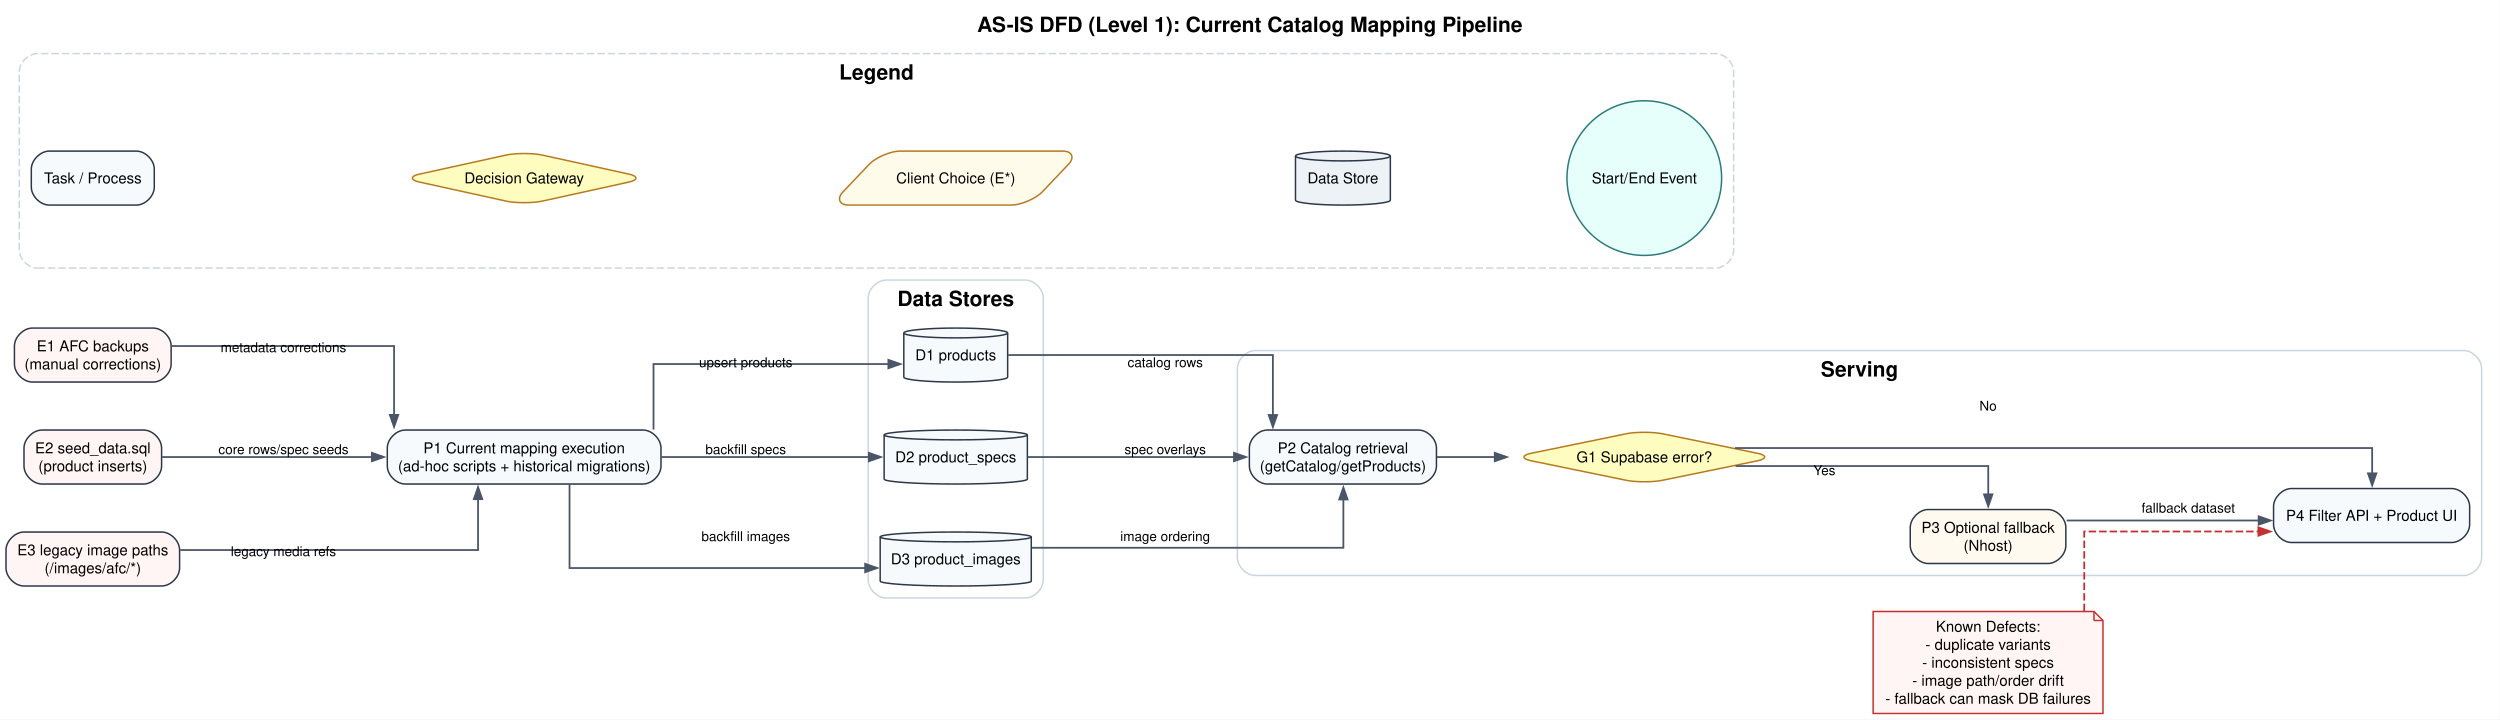
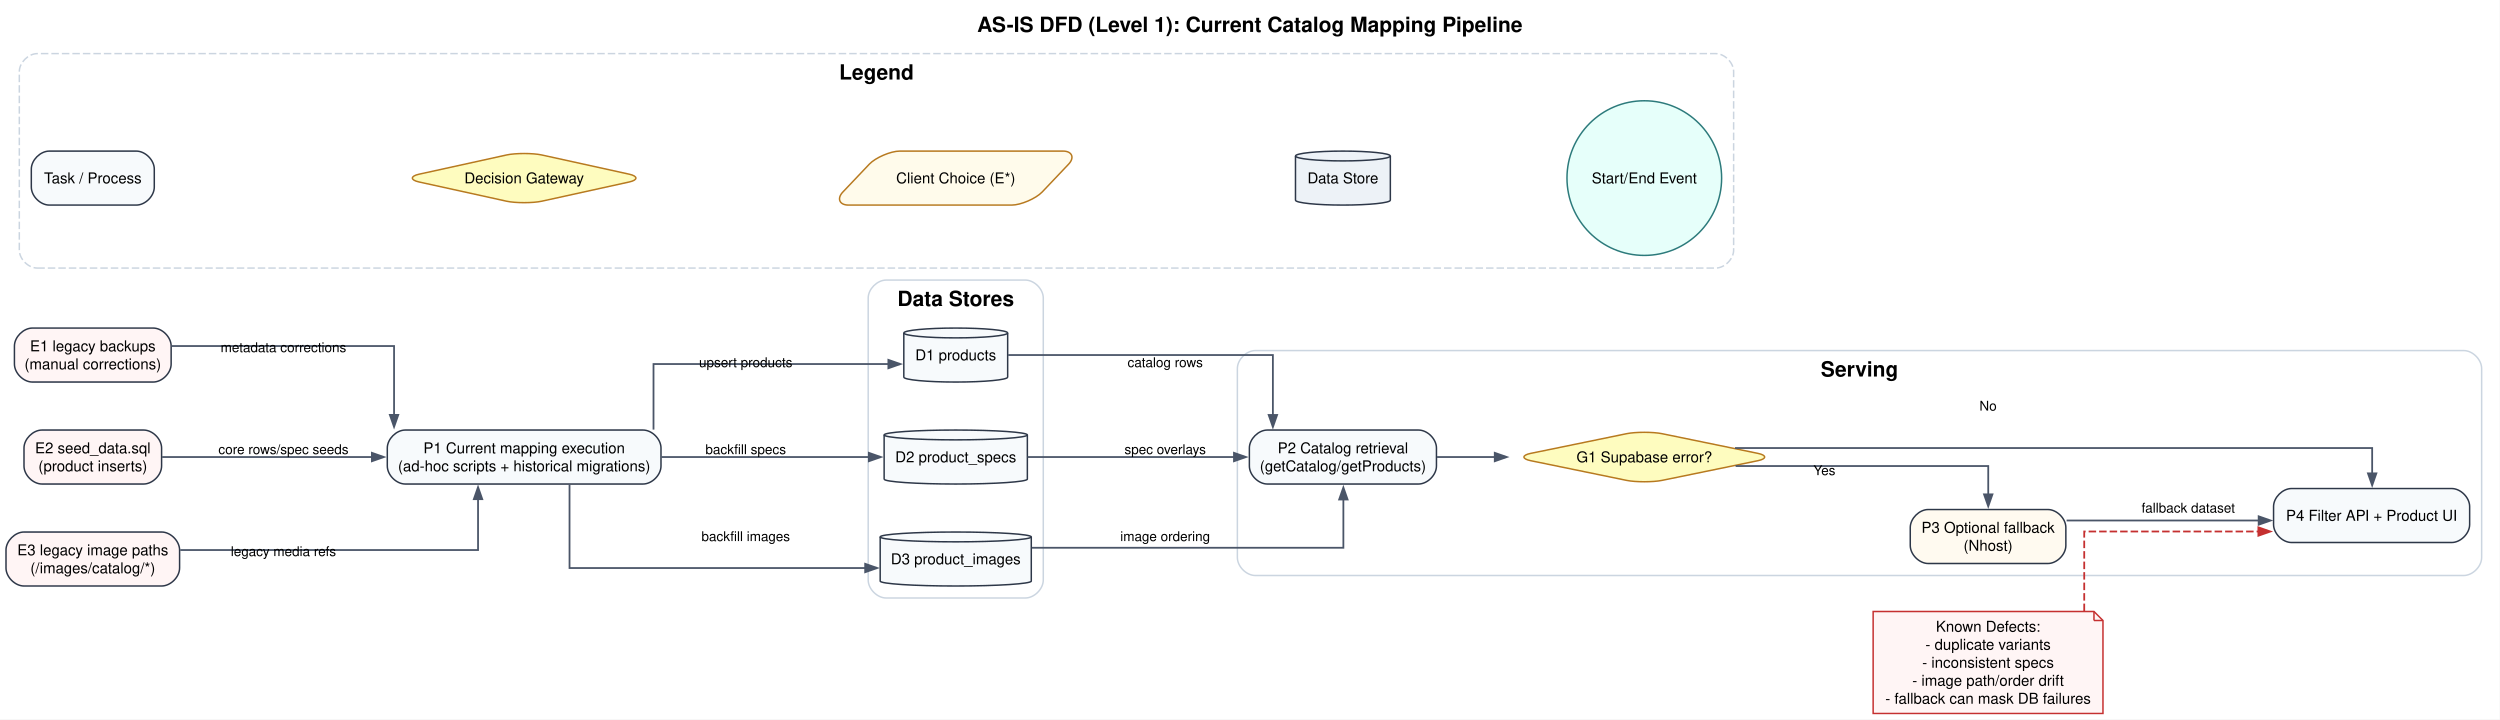
<svg xmlns="http://www.w3.org/2000/svg" width="1667pt" height="480pt" viewBox="0.00 0.00 1667.00 480.00">
  <g id="graph0" class="graph" transform="scale(1 1) rotate(0) translate(4 475.75)">
    <polygon fill="white" stroke="none" points="-4,4 -4,-475.75 1662.76,-475.75 1662.76,4 -4,4" />
    <text xml:space="preserve" text-anchor="middle" x="829.38" y="-454.45" font-family="Helvetica,sans-Serif" font-weight="bold" font-size="14.00">AS-IS DFD (Level 1): Current Catalog Mapping Pipeline</text>
    <g id="clust1" class="cluster">
      <path fill="white" stroke="#cbd5e0" d="M586.91,-77C586.91,-77 679.66,-77 679.66,-77 685.66,-77 691.66,-83 691.66,-89 691.66,-89 691.66,-277 691.66,-277 691.66,-283 685.66,-289 679.66,-289 679.66,-289 586.91,-289 586.91,-289 580.91,-289 574.91,-283 574.91,-277 574.91,-277 574.91,-89 574.91,-89 574.91,-83 580.91,-77 586.91,-77" />
      <text xml:space="preserve" text-anchor="middle" x="633.29" y="-271.7" font-family="Helvetica,sans-Serif" font-weight="bold" font-size="14.00">Data Stores</text>
    </g>
    <g id="clust2" class="cluster">
      <path fill="white" stroke="#cbd5e0" d="M833.08,-92C833.08,-92 1638.76,-92 1638.76,-92 1644.76,-92 1650.76,-98 1650.76,-104 1650.76,-104 1650.76,-230 1650.76,-230 1650.76,-236 1644.76,-242 1638.76,-242 1638.76,-242 833.08,-242 833.08,-242 827.08,-242 821.08,-236 821.08,-230 821.08,-230 821.08,-104 821.08,-104 821.08,-98 827.08,-92 833.08,-92" />
      <text xml:space="preserve" text-anchor="middle" x="1235.92" y="-224.7" font-family="Helvetica,sans-Serif" font-weight="bold" font-size="14.00">Serving</text>
    </g>
    <g id="clust3" class="cluster">
      <path fill="white" stroke="#cbd5e0" stroke-dasharray="5,2" d="M20.88,-297C20.88,-297 1139.99,-297 1139.99,-297 1145.99,-297 1151.99,-303 1151.99,-309 1151.99,-309 1151.99,-428 1151.99,-428 1151.99,-434 1145.99,-440 1139.99,-440 1139.99,-440 20.88,-440 20.88,-440 14.88,-440 8.88,-434 8.88,-428 8.88,-428 8.88,-309 8.88,-309 8.88,-303 14.88,-297 20.88,-297" />
      <text xml:space="preserve" text-anchor="middle" x="580.43" y="-422.7" font-family="Helvetica,sans-Serif" font-weight="bold" font-size="14.00">Legend</text>
    </g>
    <g id="node1" class="node">
      <path fill="#fff5f5" stroke="#2d3748" d="M98.12,-257C98.12,-257 17.62,-257 17.62,-257 11.62,-257 5.62,-251 5.62,-245 5.62,-245 5.62,-233 5.62,-233 5.62,-227 11.62,-221 17.62,-221 17.62,-221 98.12,-221 98.12,-221 104.12,-221 110.12,-227 110.12,-233 110.12,-233 110.12,-245 110.12,-245 110.12,-251 104.12,-257 98.12,-257" />
-       <text xml:space="preserve" text-anchor="middle" x="57.88" y="-241.5" font-family="Helvetica,sans-Serif" font-size="10.00">E1 AFC backups</text>
+       <text xml:space="preserve" text-anchor="middle" x="57.88" y="-241.5" font-family="Helvetica,sans-Serif" font-size="10.00">E1 legacy backups</text>
      <text xml:space="preserve" text-anchor="middle" x="57.88" y="-229.5" font-family="Helvetica,sans-Serif" font-size="10.00">(manual corrections)</text>
    </g>
    <g id="node4" class="node">
      <path fill="#f7fafc" stroke="#2d3748" d="M424.75,-189C424.75,-189 266.25,-189 266.25,-189 260.25,-189 254.25,-183 254.25,-177 254.25,-177 254.25,-165 254.25,-165 254.25,-159 260.25,-153 266.25,-153 266.25,-153 424.75,-153 424.75,-153 430.75,-153 436.75,-159 436.75,-165 436.75,-165 436.75,-177 436.75,-177 436.75,-183 430.75,-189 424.75,-189" />
      <text xml:space="preserve" text-anchor="middle" x="345.5" y="-173.5" font-family="Helvetica,sans-Serif" font-size="10.00">P1 Current mapping execution</text>
      <text xml:space="preserve" text-anchor="middle" x="345.5" y="-161.5" font-family="Helvetica,sans-Serif" font-size="10.00">(ad-hoc scripts + historical migrations)</text>
    </g>
    <g id="edge1" class="edge">
      <path fill="none" stroke="#4a5568" stroke-width="1.2" d="M110.39,-245C169.92,-245 258.76,-245 258.76,-245 258.76,-245 258.76,-199.11 258.76,-199.11" />
      <polygon fill="#4a5568" stroke="#4a5568" stroke-width="1.2" points="261.56,-199.11 258.76,-191.11 255.96,-199.11 261.56,-199.11" />
      <text xml:space="preserve" text-anchor="middle" x="185" y="-240.95" font-family="Helvetica,sans-Serif" font-size="9.00">metadata corrections</text>
    </g>
    <g id="node2" class="node">
      <path fill="#fff5f5" stroke="#2d3748" d="M91.75,-189C91.75,-189 24,-189 24,-189 18,-189 12,-183 12,-177 12,-177 12,-165 12,-165 12,-159 18,-153 24,-153 24,-153 91.75,-153 91.75,-153 97.75,-153 103.75,-159 103.75,-165 103.75,-165 103.75,-177 103.75,-177 103.75,-183 97.75,-189 91.75,-189" />
      <text xml:space="preserve" text-anchor="middle" x="57.88" y="-173.5" font-family="Helvetica,sans-Serif" font-size="10.00">E2 seed_data.sql</text>
      <text xml:space="preserve" text-anchor="middle" x="57.88" y="-161.5" font-family="Helvetica,sans-Serif" font-size="10.00">(product inserts)</text>
    </g>
    <g id="edge2" class="edge">
      <path fill="none" stroke="#4a5568" stroke-width="1.2" d="M104.09,-171C104.09,-171 243.99,-171 243.99,-171" />
      <polygon fill="#4a5568" stroke="#4a5568" stroke-width="1.2" points="243.99,-173.8 251.99,-171 243.99,-168.2 243.99,-173.8" />
      <text xml:space="preserve" text-anchor="middle" x="185" y="-172.95" font-family="Helvetica,sans-Serif" font-size="9.00">core rows/spec seeds</text>
    </g>
    <g id="node3" class="node">
      <path fill="#fff5f5" stroke="#2d3748" d="M103.75,-121C103.75,-121 12,-121 12,-121 6,-121 0,-115 0,-109 0,-109 0,-97 0,-97 0,-91 6,-85 12,-85 12,-85 103.75,-85 103.75,-85 109.75,-85 115.75,-91 115.75,-97 115.75,-97 115.75,-109 115.75,-109 115.75,-115 109.75,-121 103.75,-121" />
      <text xml:space="preserve" text-anchor="middle" x="57.88" y="-105.5" font-family="Helvetica,sans-Serif" font-size="10.00">E3 legacy image paths</text>
-       <text xml:space="preserve" text-anchor="middle" x="57.88" y="-93.5" font-family="Helvetica,sans-Serif" font-size="10.00">(/images/afc/*)</text>
+       <text xml:space="preserve" text-anchor="middle" x="57.88" y="-93.5" font-family="Helvetica,sans-Serif" font-size="10.00">(/images/catalog/*)</text>
    </g>
    <g id="edge3" class="edge">
      <path fill="none" stroke="#4a5568" stroke-width="1.2" d="M116.17,-109C191.96,-109 314.76,-109 314.76,-109 314.76,-109 314.76,-142.92 314.76,-142.92" />
      <polygon fill="#4a5568" stroke="#4a5568" stroke-width="1.2" points="311.96,-142.92 314.76,-150.92 317.56,-142.92 311.96,-142.92" />
      <text xml:space="preserve" text-anchor="middle" x="185" y="-104.95" font-family="Helvetica,sans-Serif" font-size="9.00">legacy media refs</text>
    </g>
    <g id="node5" class="node">
      <path fill="#f7fafc" stroke="#2d3748" d="M667.91,-253.73C667.91,-255.53 652.39,-257 633.29,-257 614.18,-257 598.66,-255.53 598.66,-253.73 598.66,-253.73 598.66,-224.27 598.66,-224.27 598.66,-222.47 614.18,-221 633.29,-221 652.39,-221 667.91,-222.47 667.91,-224.27 667.91,-224.27 667.91,-253.73 667.91,-253.73" />
      <path fill="none" stroke="#2d3748" d="M667.91,-253.73C667.91,-251.92 652.39,-250.45 633.29,-250.45 614.18,-250.45 598.66,-251.92 598.66,-253.73" />
      <text xml:space="preserve" text-anchor="middle" x="633.29" y="-235.5" font-family="Helvetica,sans-Serif" font-size="10.00">D1 products</text>
    </g>
    <g id="edge4" class="edge">
      <path fill="none" stroke="#4a5568" stroke-width="1.2" d="M431.76,-189.27C431.76,-207.56 431.76,-233 431.76,-233 431.76,-233 588.37,-233 588.37,-233" />
      <polygon fill="#4a5568" stroke="#4a5568" stroke-width="1.2" points="588.37,-235.8 596.37,-233 588.37,-230.2 588.37,-235.8" />
      <text xml:space="preserve" text-anchor="middle" x="493.25" y="-230.95" font-family="Helvetica,sans-Serif" font-size="9.00">upsert products</text>
    </g>
    <g id="node6" class="node">
      <path fill="#f7fafc" stroke="#2d3748" d="M681.04,-185.73C681.04,-187.53 659.64,-189 633.29,-189 606.94,-189 585.54,-187.53 585.54,-185.73 585.54,-185.73 585.54,-156.27 585.54,-156.27 585.54,-154.47 606.94,-153 633.29,-153 659.64,-153 681.04,-154.47 681.04,-156.27 681.04,-156.27 681.04,-185.73 681.04,-185.73" />
      <path fill="none" stroke="#2d3748" d="M681.04,-185.73C681.04,-183.92 659.64,-182.45 633.29,-182.45 606.94,-182.45 585.54,-183.92 585.54,-185.73" />
      <text xml:space="preserve" text-anchor="middle" x="633.29" y="-167.5" font-family="Helvetica,sans-Serif" font-size="10.00">D2 product_specs</text>
    </g>
    <g id="edge5" class="edge">
      <path fill="none" stroke="#4a5568" stroke-width="1.2" d="M436.95,-171C436.95,-171 575.36,-171 575.36,-171" />
      <polygon fill="#4a5568" stroke="#4a5568" stroke-width="1.2" points="575.36,-173.8 583.36,-171 575.36,-168.2 575.36,-173.8" />
      <text xml:space="preserve" text-anchor="middle" x="493.25" y="-172.95" font-family="Helvetica,sans-Serif" font-size="9.00">backfill specs</text>
    </g>
    <g id="node7" class="node">
      <path fill="#f7fafc" stroke="#2d3748" d="M683.66,-117.73C683.66,-119.53 661.08,-121 633.29,-121 605.49,-121 582.91,-119.53 582.91,-117.73 582.91,-117.73 582.91,-88.27 582.91,-88.27 582.91,-86.47 605.49,-85 633.29,-85 661.08,-85 683.66,-86.47 683.66,-88.27 683.66,-88.27 683.66,-117.73 683.66,-117.73" />
      <path fill="none" stroke="#2d3748" d="M683.66,-117.73C683.66,-115.92 661.08,-114.45 633.29,-114.45 605.49,-114.45 582.91,-115.92 582.91,-117.73" />
      <text xml:space="preserve" text-anchor="middle" x="633.29" y="-99.5" font-family="Helvetica,sans-Serif" font-size="10.00">D3 product_images</text>
    </g>
    <g id="edge6" class="edge">
      <path fill="none" stroke="#4a5568" stroke-width="1.2" d="M375.76,-152.71C375.76,-130.79 375.76,-97 375.76,-97 375.76,-97 572.9,-97 572.9,-97" />
      <polygon fill="#4a5568" stroke="#4a5568" stroke-width="1.2" points="572.9,-99.8 580.9,-97 572.9,-94.2 572.9,-99.8" />
      <text xml:space="preserve" text-anchor="middle" x="493.25" y="-114.95" font-family="Helvetica,sans-Serif" font-size="9.00">backfill images</text>
    </g>
    <g id="node8" class="node">
      <path fill="#f7fafc" stroke="#2d3748" d="M941.83,-189C941.83,-189 841.08,-189 841.08,-189 835.08,-189 829.08,-183 829.08,-177 829.08,-177 829.08,-165 829.08,-165 829.08,-159 835.08,-153 841.08,-153 841.08,-153 941.83,-153 941.83,-153 947.83,-153 953.83,-159 953.83,-165 953.83,-165 953.83,-177 953.83,-177 953.83,-183 947.83,-189 941.83,-189" />
      <text xml:space="preserve" text-anchor="middle" x="891.45" y="-173.5" font-family="Helvetica,sans-Serif" font-size="10.00">P2 Catalog retrieval</text>
      <text xml:space="preserve" text-anchor="middle" x="891.45" y="-161.5" font-family="Helvetica,sans-Serif" font-size="10.00">(getCatalog/getProducts)</text>
    </g>
    <g id="edge7" class="edge">
      <path fill="none" stroke="#4a5568" stroke-width="1.2" d="M668.21,-239C728.27,-239 844.76,-239 844.76,-239 844.76,-239 844.76,-199.04 844.76,-199.04" />
      <polygon fill="#4a5568" stroke="#4a5568" stroke-width="1.2" points="847.56,-199.04 844.76,-191.04 841.96,-199.04 847.56,-199.04" />
      <text xml:space="preserve" text-anchor="middle" x="772.95" y="-230.95" font-family="Helvetica,sans-Serif" font-size="9.00">catalog rows</text>
    </g>
    <g id="edge8" class="edge">
      <path fill="none" stroke="#4a5568" stroke-width="1.2" d="M681.24,-171C681.24,-171 818.82,-171 818.82,-171" />
      <polygon fill="#4a5568" stroke="#4a5568" stroke-width="1.2" points="818.82,-173.8 826.82,-171 818.82,-168.2 818.82,-173.8" />
      <text xml:space="preserve" text-anchor="middle" x="772.95" y="-172.95" font-family="Helvetica,sans-Serif" font-size="9.00">spec overlays</text>
    </g>
    <g id="edge9" class="edge">
      <path fill="none" stroke="#4a5568" stroke-width="1.2" d="M684.05,-110.5C759.32,-110.5 891.76,-110.5 891.76,-110.5 891.76,-110.5 891.76,-142.7 891.76,-142.7" />
      <polygon fill="#4a5568" stroke="#4a5568" stroke-width="1.2" points="888.96,-142.7 891.76,-150.7 894.56,-142.7 888.96,-142.7" />
      <text xml:space="preserve" text-anchor="middle" x="772.95" y="-114.95" font-family="Helvetica,sans-Serif" font-size="9.00">image ordering</text>
    </g>
    <g id="node9" class="node">
      <path fill="#fefcbf" stroke="#b7791f" d="M1080.67,-186.58C1080.67,-186.58 1016.58,-173.42 1016.58,-173.42 1010.7,-172.21 1010.7,-169.79 1016.58,-168.58 1016.58,-168.58 1080.67,-155.42 1080.67,-155.42 1086.54,-154.21 1098.3,-154.21 1104.18,-155.42 1104.18,-155.42 1168.26,-168.58 1168.26,-168.58 1174.14,-169.79 1174.14,-172.21 1168.26,-173.42 1168.26,-173.42 1104.18,-186.58 1104.18,-186.58 1098.3,-187.79 1086.54,-187.79 1080.67,-186.58" />
      <text xml:space="preserve" text-anchor="middle" x="1092.42" y="-167.5" font-family="Helvetica,sans-Serif" font-size="10.00">G1 Supabase error?</text>
    </g>
    <g id="edge10" class="edge">
      <path fill="none" stroke="#4a5568" stroke-width="1.2" d="M954.21,-171C954.21,-171 992.71,-171 992.71,-171" />
      <polygon fill="#4a5568" stroke="#4a5568" stroke-width="1.2" points="992.71,-173.8 1000.71,-171 992.71,-168.2 992.71,-173.8" />
    </g>
    <g id="node10" class="node">
      <path fill="#fffaf0" stroke="#2d3748" d="M1361.51,-136C1361.51,-136 1281.76,-136 1281.76,-136 1275.76,-136 1269.76,-130 1269.76,-124 1269.76,-124 1269.76,-112 1269.76,-112 1269.76,-106 1275.76,-100 1281.76,-100 1281.76,-100 1361.51,-100 1361.51,-100 1367.51,-100 1373.51,-106 1373.51,-112 1373.51,-112 1373.51,-124 1373.51,-124 1373.51,-130 1367.51,-136 1361.51,-136" />
      <text xml:space="preserve" text-anchor="middle" x="1321.64" y="-120.5" font-family="Helvetica,sans-Serif" font-size="10.00">P3 Optional fallback</text>
      <text xml:space="preserve" text-anchor="middle" x="1321.64" y="-108.5" font-family="Helvetica,sans-Serif" font-size="10.00">(Nhost)</text>
    </g>
    <g id="edge11" class="edge">
      <path fill="none" stroke="#4a5568" stroke-width="1.2" d="M1153.28,-165C1221.22,-165 1321.76,-165 1321.76,-165 1321.76,-165 1321.76,-146.12 1321.76,-146.12" />
      <polygon fill="#4a5568" stroke="#4a5568" stroke-width="1.2" points="1324.56,-146.12 1321.76,-138.12 1318.96,-146.12 1324.56,-146.12" />
      <text xml:space="preserve" text-anchor="middle" x="1212.51" y="-158.95" font-family="Helvetica,sans-Serif" font-size="9.00">Yes</text>
    </g>
    <g id="node11" class="node">
      <path fill="#f7fafc" stroke="#2d3748" d="M1630.76,-150C1630.76,-150 1524.01,-150 1524.01,-150 1518.01,-150 1512.01,-144 1512.01,-138 1512.01,-138 1512.01,-126 1512.01,-126 1512.01,-120 1518.01,-114 1524.01,-114 1524.01,-114 1630.76,-114 1630.76,-114 1636.76,-114 1642.76,-120 1642.76,-126 1642.76,-126 1642.76,-138 1642.76,-138 1642.76,-144 1636.76,-150 1630.76,-150" />
      <text xml:space="preserve" text-anchor="middle" x="1577.39" y="-128.5" font-family="Helvetica,sans-Serif" font-size="10.00">P4 Filter API + Product UI</text>
    </g>
    <g id="edge12" class="edge">
      <path fill="none" stroke="#4a5568" stroke-width="1.2" d="M1152.91,-177C1283.01,-177 1577.76,-177 1577.76,-177 1577.76,-177 1577.76,-160.12 1577.76,-160.12" />
      <polygon fill="#4a5568" stroke="#4a5568" stroke-width="1.2" points="1580.56,-160.12 1577.76,-152.12 1574.96,-160.12 1580.56,-160.12" />
      <text xml:space="preserve" text-anchor="middle" x="1321.64" y="-201.95" font-family="Helvetica,sans-Serif" font-size="9.00">No</text>
    </g>
    <g id="edge13" class="edge">
      <path fill="none" stroke="#4a5568" stroke-width="1.2" d="M1374.01,-128.67C1374.01,-128.67 1502.08,-128.67 1502.08,-128.67" />
      <polygon fill="#4a5568" stroke="#4a5568" stroke-width="1.2" points="1502.08,-131.47 1510.08,-128.67 1502.08,-125.87 1502.08,-131.47" />
      <text xml:space="preserve" text-anchor="middle" x="1455.14" y="-133.95" font-family="Helvetica,sans-Serif" font-size="9.00">fallback dataset</text>
    </g>
    <g id="node12" class="node">
      <polygon fill="#fff5f5" stroke="#c53030" points="1392.26,-68 1245.01,-68 1245.01,0 1398.26,0 1398.26,-62 1392.26,-68" />
      <polyline fill="none" stroke="#c53030" points="1392.26,-68 1392.26,-62" />
      <polyline fill="none" stroke="#c53030" points="1398.26,-62 1392.26,-62" />
      <text xml:space="preserve" text-anchor="middle" x="1321.64" y="-54.5" font-family="Helvetica,sans-Serif" font-size="10.00">Known Defects:</text>
      <text xml:space="preserve" text-anchor="middle" x="1321.64" y="-42.5" font-family="Helvetica,sans-Serif" font-size="10.00">- duplicate variants</text>
      <text xml:space="preserve" text-anchor="middle" x="1321.64" y="-30.5" font-family="Helvetica,sans-Serif" font-size="10.00">- inconsistent specs</text>
      <text xml:space="preserve" text-anchor="middle" x="1321.64" y="-18.5" font-family="Helvetica,sans-Serif" font-size="10.00">- image path/order drift</text>
      <text xml:space="preserve" text-anchor="middle" x="1321.64" y="-6.5" font-family="Helvetica,sans-Serif" font-size="10.00">- fallback can mask DB failures</text>
    </g>
    <g id="edge14" class="edge">
      <path fill="none" stroke="#c53030" stroke-width="1.2" stroke-dasharray="5,2" d="M1385.76,-68.27C1385.76,-92.73 1385.76,-121.33 1385.76,-121.33 1385.76,-121.33 1501.89,-121.33 1501.89,-121.33" />
      <polygon fill="#c53030" stroke="#c53030" stroke-width="1.2" points="1501.89,-124.13 1509.89,-121.33 1501.89,-118.53 1501.89,-124.13" />
    </g>
    <g id="node13" class="node">
      <path fill="#f7fafc" stroke="#2d3748" d="M86.88,-375C86.88,-375 28.88,-375 28.88,-375 22.88,-375 16.88,-369 16.88,-363 16.88,-363 16.88,-351 16.88,-351 16.88,-345 22.88,-339 28.88,-339 28.88,-339 86.88,-339 86.88,-339 92.88,-339 98.88,-345 98.88,-351 98.88,-351 98.88,-363 98.88,-363 98.88,-369 92.88,-375 86.88,-375" />
      <text xml:space="preserve" text-anchor="middle" x="57.88" y="-353.5" font-family="Helvetica,sans-Serif" font-size="10.00">Task / Process</text>
    </g>
    <g id="node14" class="node">
      <path fill="#fefcbf" stroke="#b7791f" d="M333.78,-372.42C333.78,-372.42 275.37,-359.58 275.37,-359.58 269.51,-358.29 269.51,-355.71 275.37,-354.42 275.37,-354.42 333.78,-341.58 333.78,-341.58 339.64,-340.29 351.36,-340.29 357.22,-341.58 357.22,-341.58 415.63,-354.42 415.63,-354.42 421.49,-355.71 421.49,-358.29 415.63,-359.58 415.63,-359.58 357.22,-372.42 357.22,-372.42 351.36,-373.71 339.64,-373.71 333.78,-372.42" />
      <text xml:space="preserve" text-anchor="middle" x="345.5" y="-353.5" font-family="Helvetica,sans-Serif" font-size="10.00">Decision Gateway</text>
    </g>
    <g id="node15" class="node">
      <path fill="#fffbeb" stroke="#b7791f" d="M704.83,-375C704.83,-375 595.94,-375 595.94,-375 589.94,-375 579.8,-370.65 575.67,-366.3 575.67,-366.3 558.01,-347.7 558.01,-347.7 553.88,-343.35 555.75,-339 561.75,-339 561.75,-339 670.64,-339 670.64,-339 676.64,-339 686.77,-343.35 690.9,-347.7 690.9,-347.7 708.56,-366.3 708.56,-366.3 712.7,-370.65 710.83,-375 704.83,-375" />
      <text xml:space="preserve" text-anchor="middle" x="633.29" y="-353.5" font-family="Helvetica,sans-Serif" font-size="10.00">Client Choice (E*)</text>
    </g>
    <g id="node16" class="node">
      <path fill="#edf2f7" stroke="#2d3748" d="M923.08,-371.73C923.08,-373.53 908.9,-375 891.45,-375 874,-375 859.83,-373.53 859.83,-371.73 859.83,-371.73 859.83,-342.27 859.83,-342.27 859.83,-340.47 874,-339 891.45,-339 908.9,-339 923.08,-340.47 923.08,-342.27 923.08,-342.27 923.08,-371.73 923.08,-371.73" />
      <path fill="none" stroke="#2d3748" d="M923.08,-371.73C923.08,-369.92 908.9,-368.45 891.45,-368.45 874,-368.45 859.83,-369.92 859.83,-371.73" />
      <text xml:space="preserve" text-anchor="middle" x="891.45" y="-353.5" font-family="Helvetica,sans-Serif" font-size="10.00">Data Store</text>
    </g>
    <g id="node17" class="node">
      <ellipse fill="#e6fffa" stroke="#2c7a7b" cx="1092.42" cy="-357" rx="51.56" ry="51.56" />
      <text xml:space="preserve" text-anchor="middle" x="1092.42" y="-353.5" font-family="Helvetica,sans-Serif" font-size="10.00">Start/End Event</text>
    </g>
  </g>
</svg>
